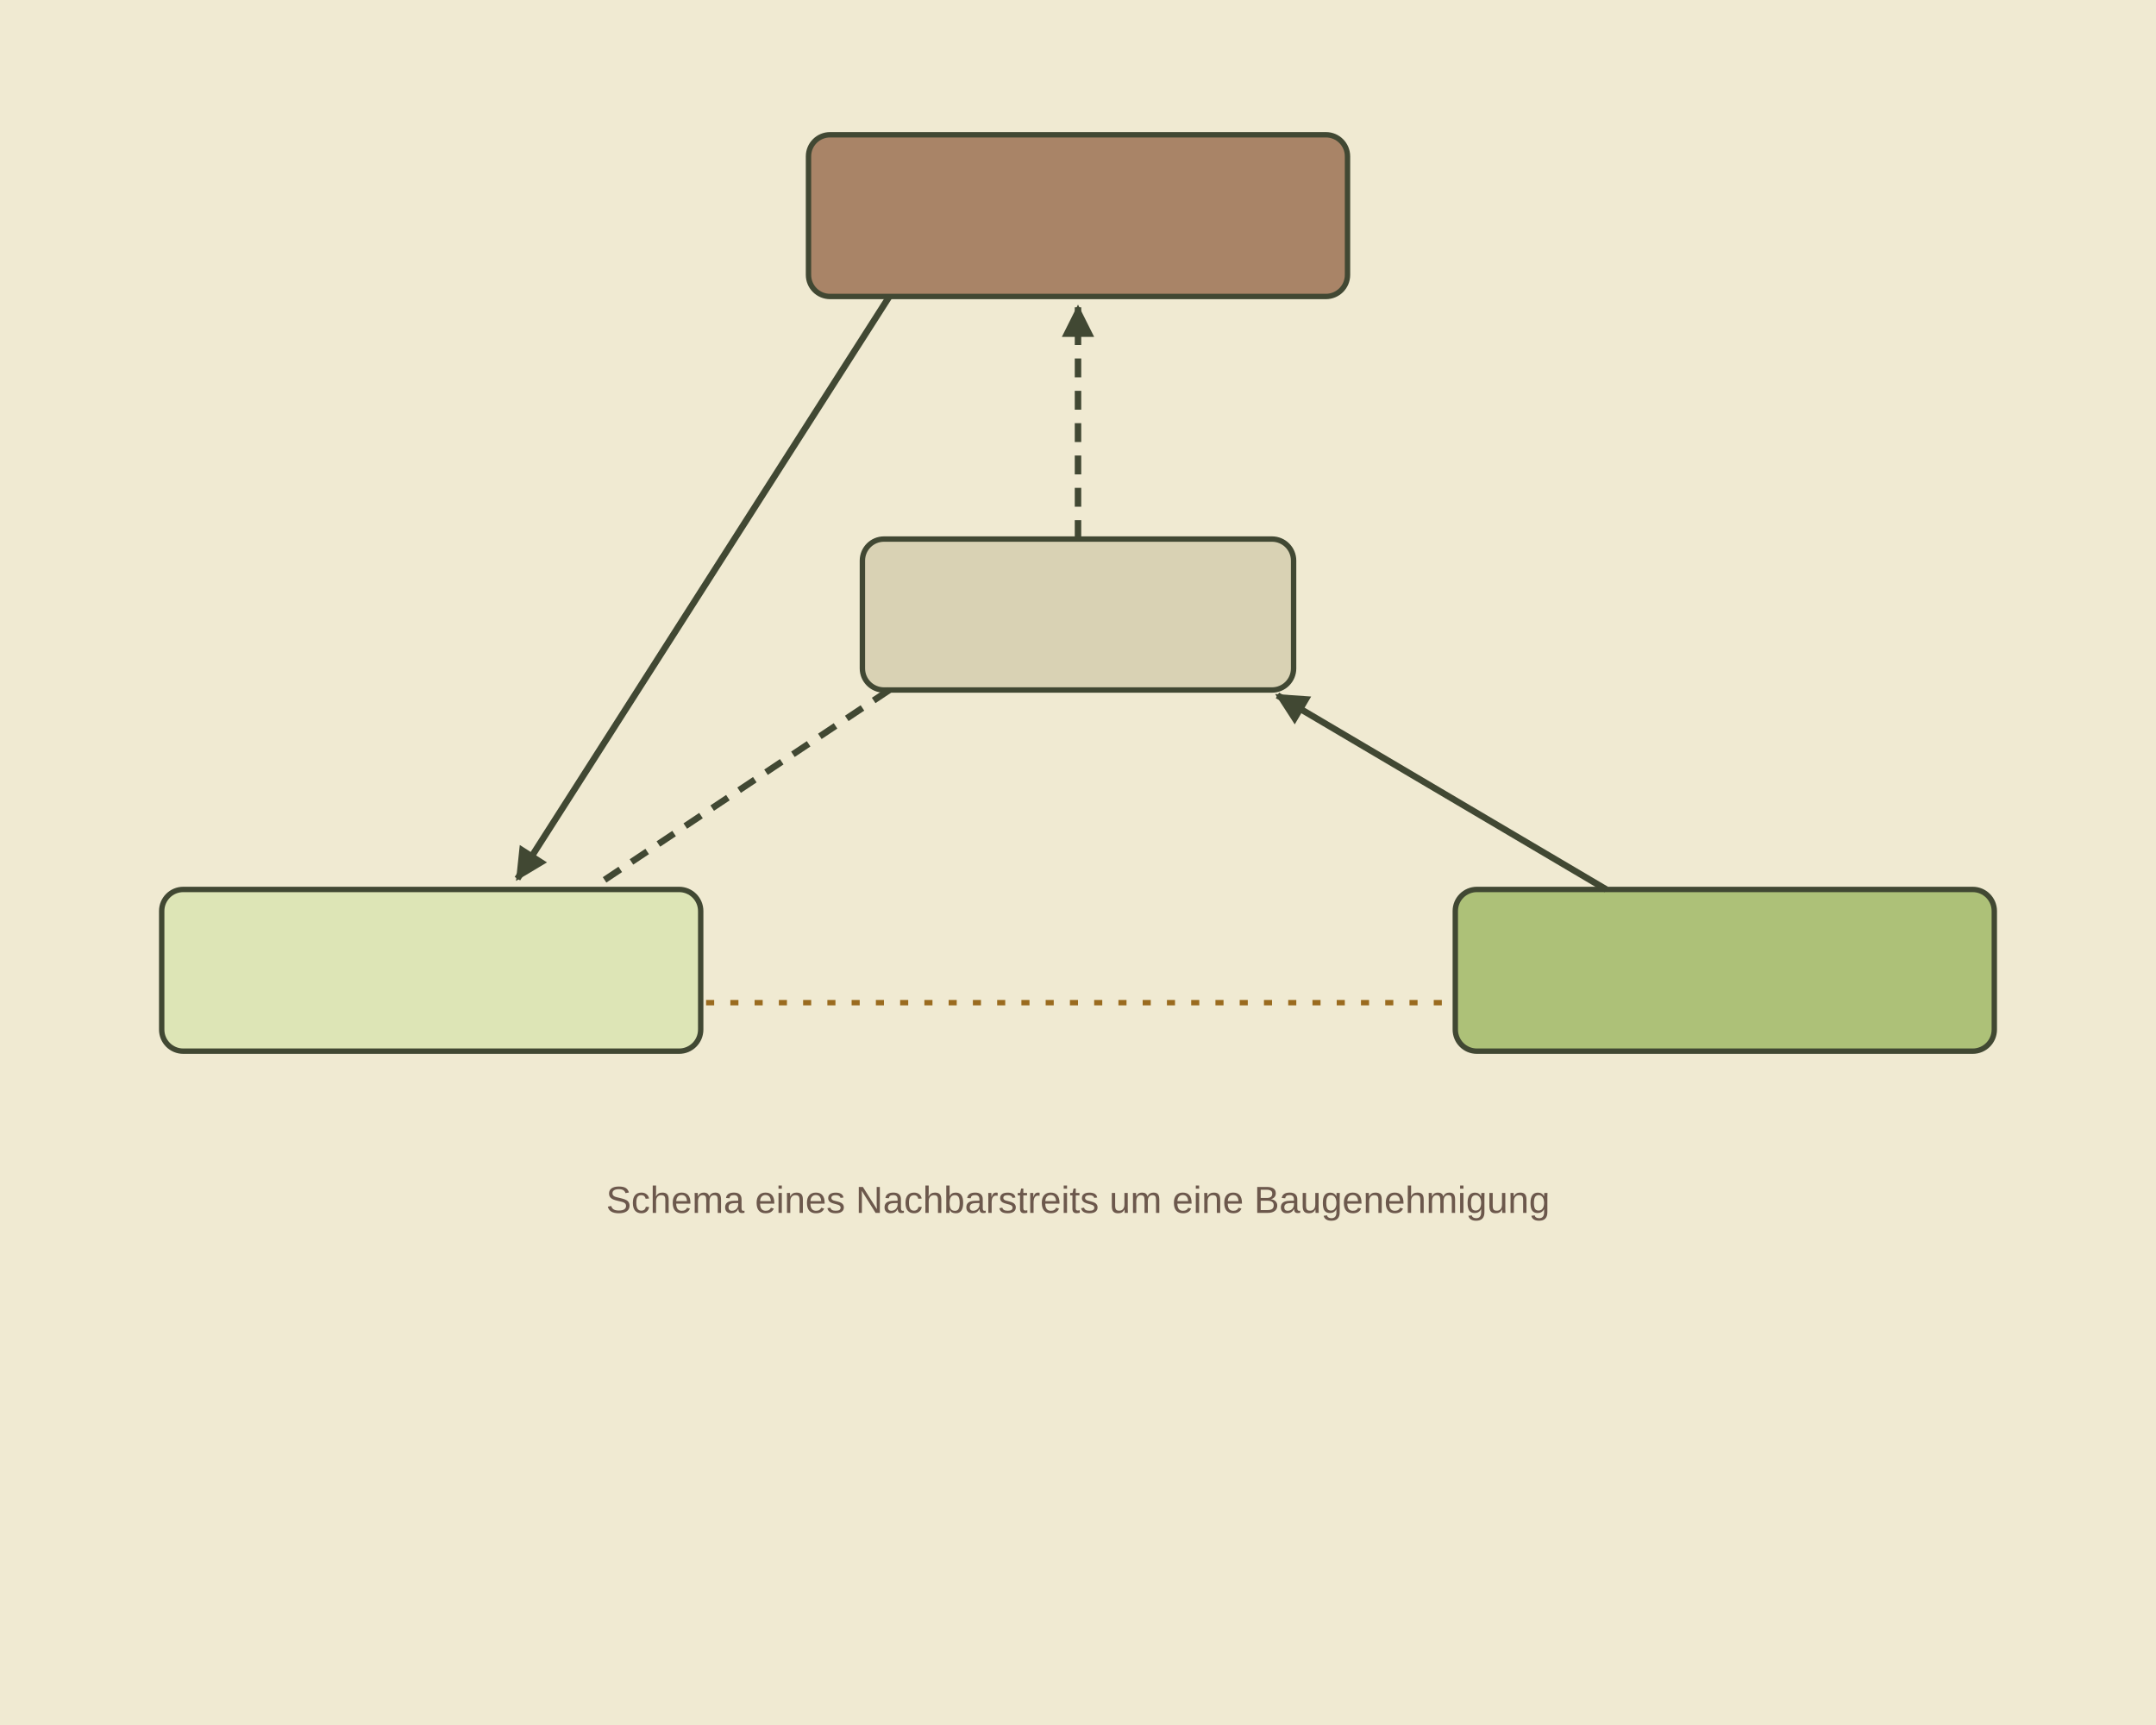
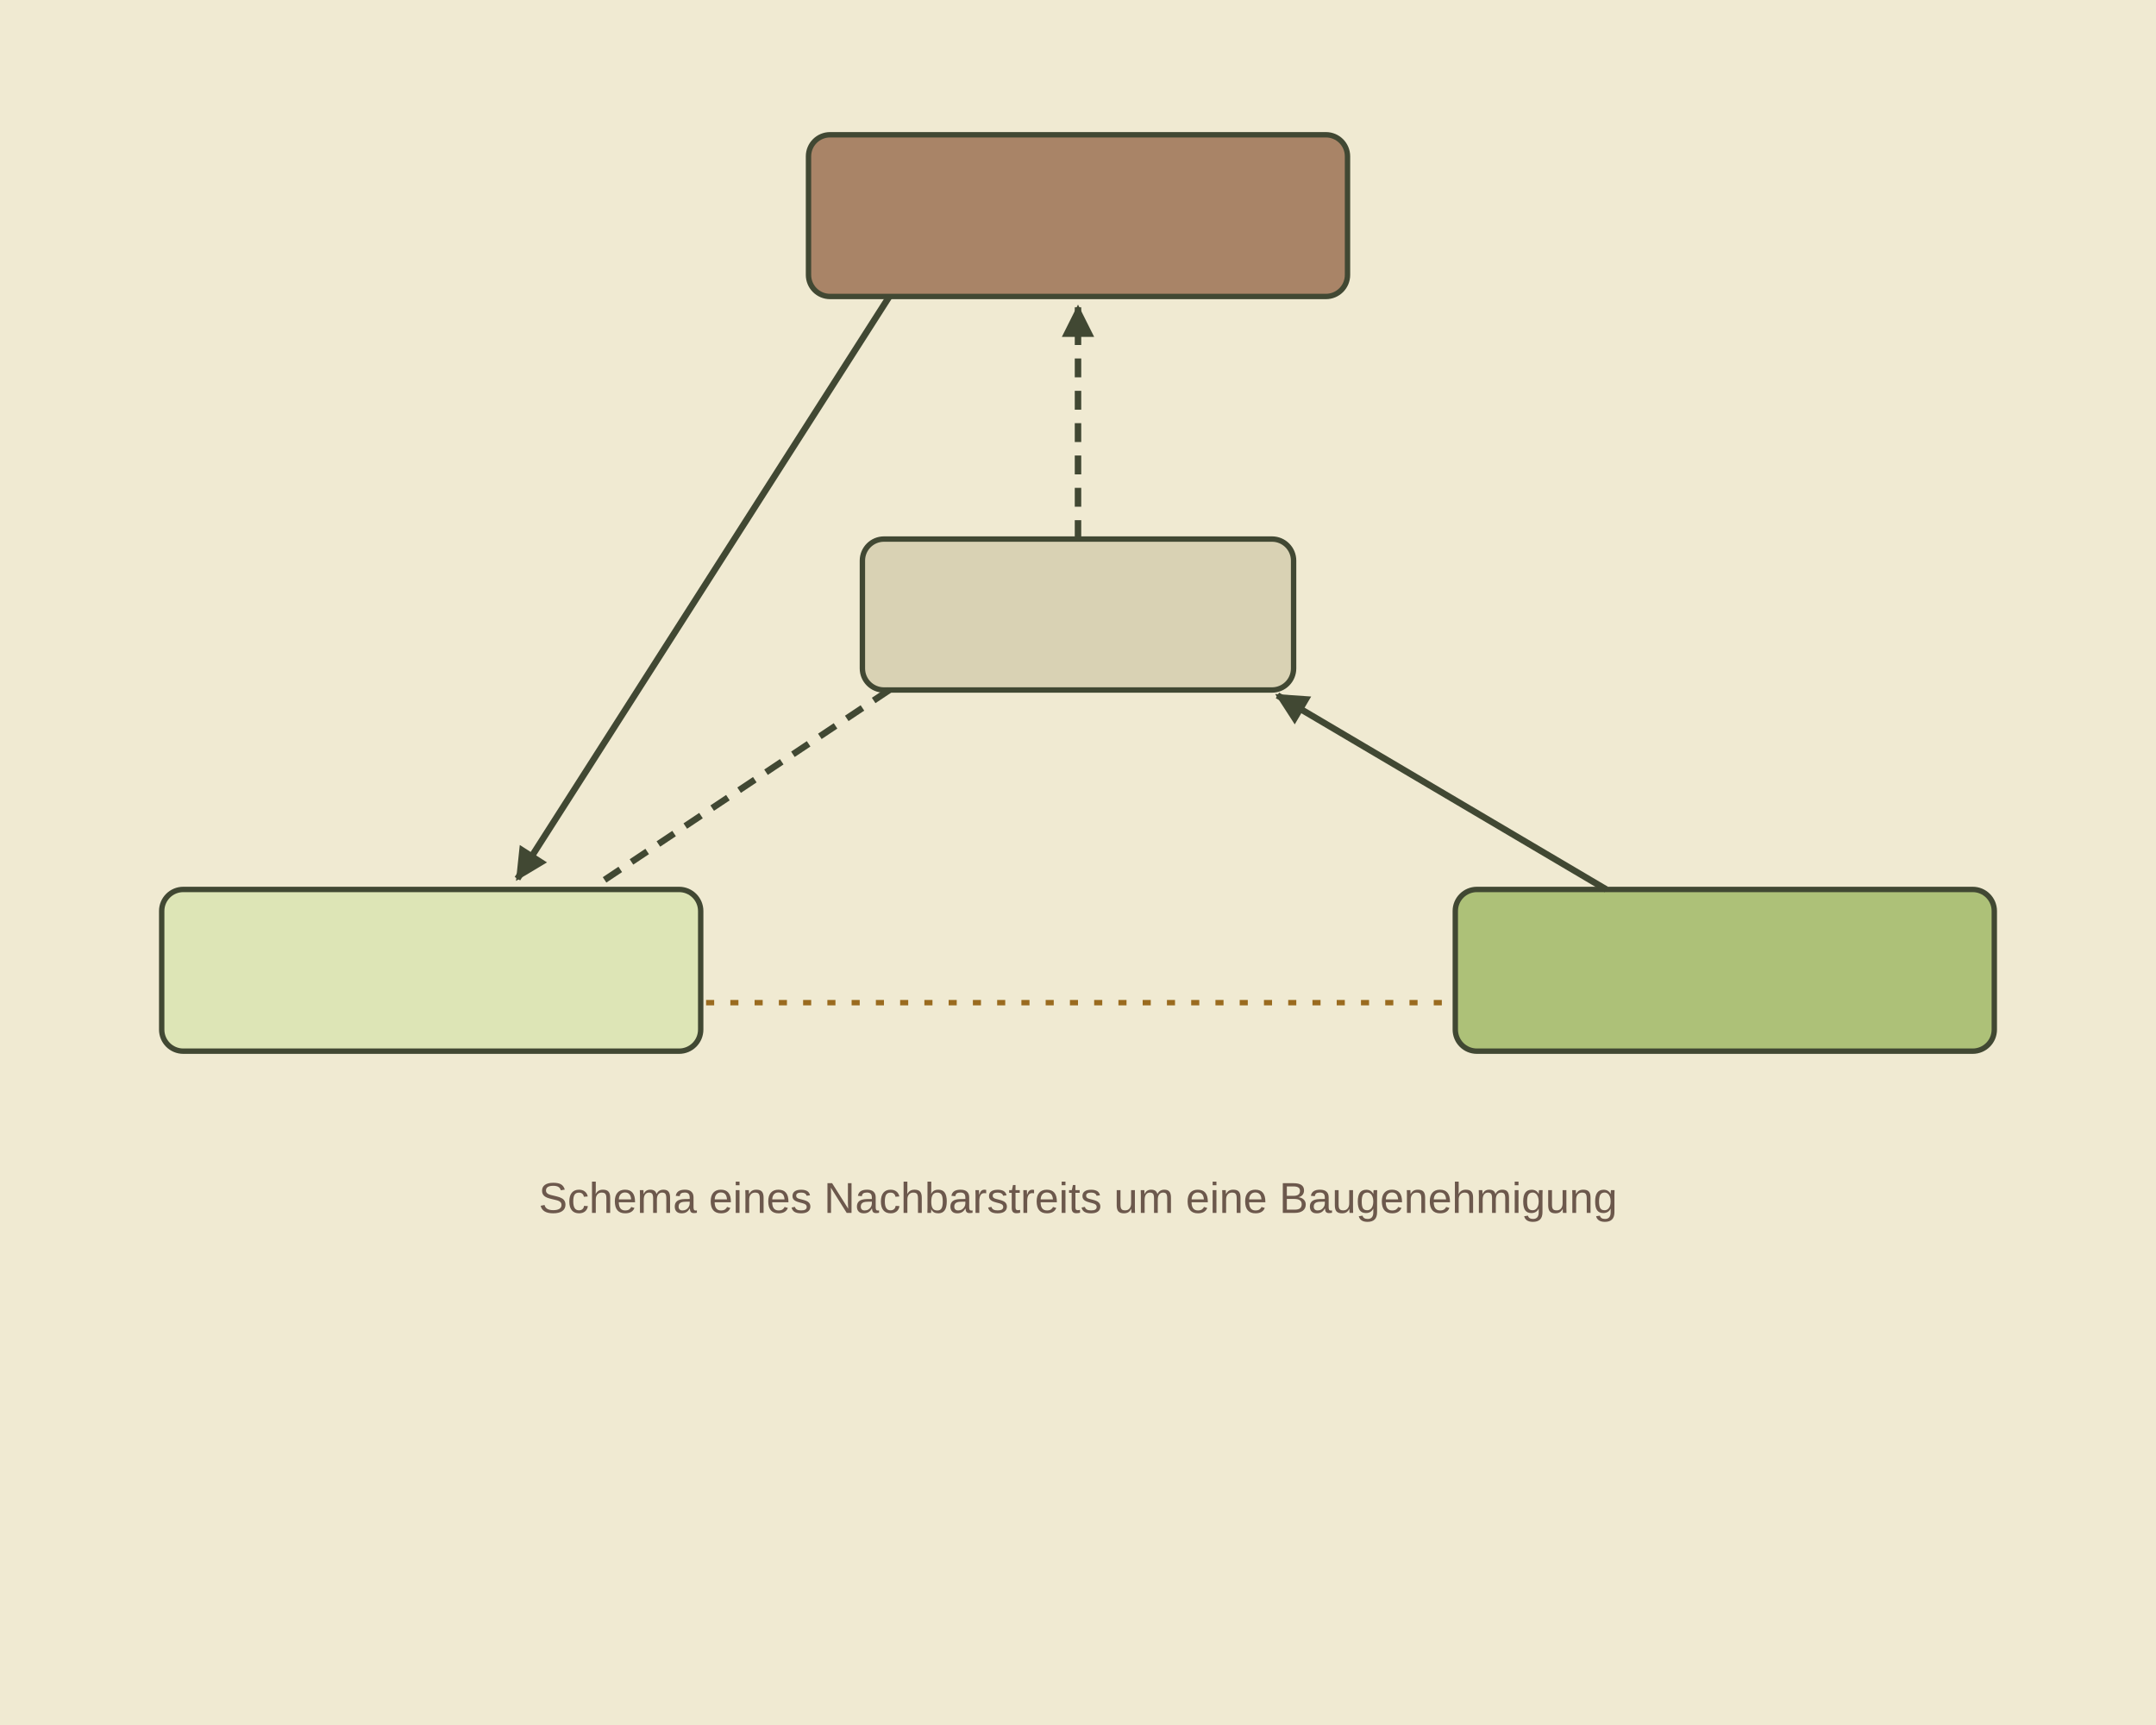
<svg xmlns="http://www.w3.org/2000/svg" viewBox="0 0 800 640" width="800" height="640" font-family="Arial, Helvetica, 'Liberation Sans', sans-serif">
  <rect x="0" y="0" width="800" height="640" fill="#f0ead2" />
  <defs>
    <marker id="spitze" markerWidth="12" markerHeight="12" refX="11" refY="6" orient="auto" markerUnits="userSpaceOnUse">
      <path d="M0,0 L12,6 L0,12 Z" fill="#414833" />
    </marker>
  </defs>
  <rect x="300" y="50" width="200" height="60" rx="8" fill="#a98467" stroke="#414833" stroke-width="2" />
  <rect x="60" y="330" width="200" height="60" rx="8" fill="#dde5b6" stroke="#414833" stroke-width="2" />
  <rect x="540" y="330" width="200" height="60" rx="8" fill="#adc178" stroke="#414833" stroke-width="2" />
  <rect x="320" y="200" width="160" height="56" rx="8" fill="#d9d2b4" stroke="#414833" stroke-width="2" />
  <line x1="330" y1="110" x2="192" y2="326" stroke="#414833" stroke-width="2.4" marker-end="url(#spitze)" />
  <line x1="596" y1="330" x2="474" y2="258" stroke="#414833" stroke-width="2.4" marker-end="url(#spitze)" />
  <line x1="400" y1="200" x2="400" y2="114" stroke="#414833" stroke-width="2.4" stroke-dasharray="7 5" marker-end="url(#spitze)" />
  <line x1="330" y1="256" x2="222" y2="328" stroke="#414833" stroke-width="2.4" stroke-dasharray="7 5" />
  <line x1="262" y1="372" x2="538" y2="372" stroke="#9a6b1f" stroke-width="2" stroke-dasharray="3 6" />
-   <text x="400" y="450" font-size="14" text-anchor="middle" font-weight="normal" fill="#6c584c">Schema eines Nachbarstreits um eine Baugenehmigung</text>
+   <text x="400" y="450" font-size="16" text-anchor="middle" font-weight="normal" fill="#6c584c">Schema eines Nachbarstreits um eine Baugenehmigung</text>
</svg>
